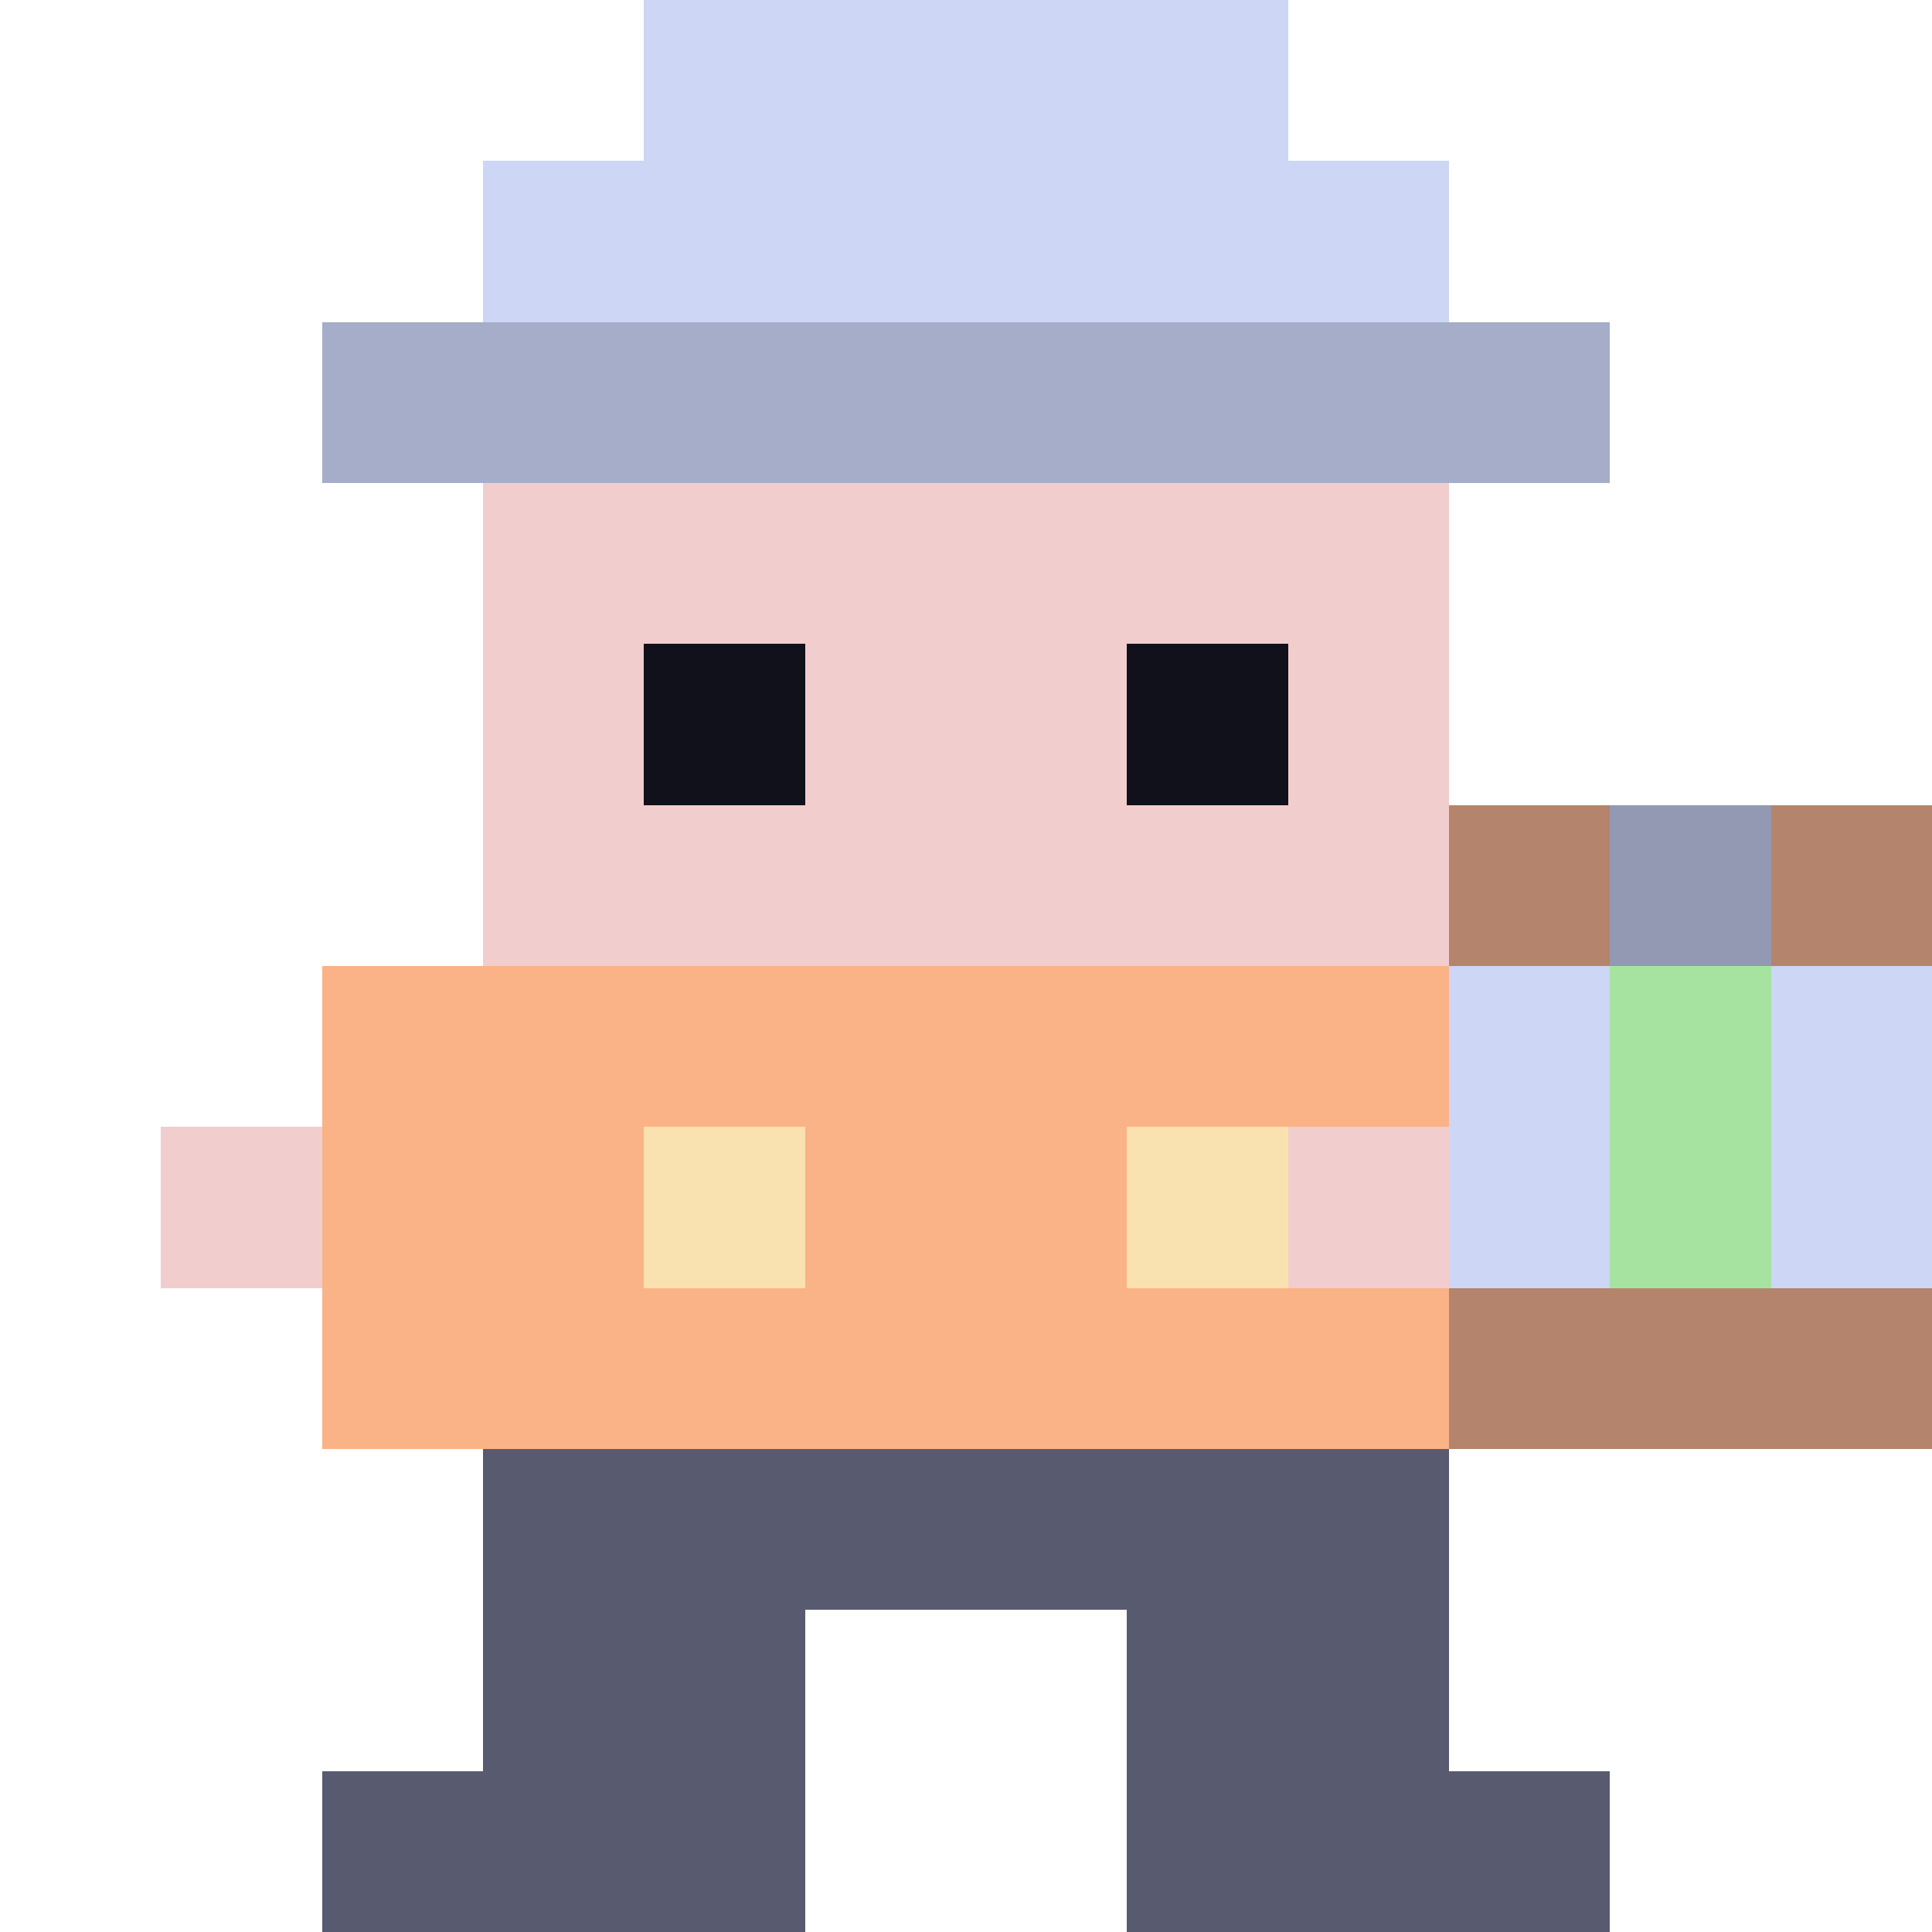
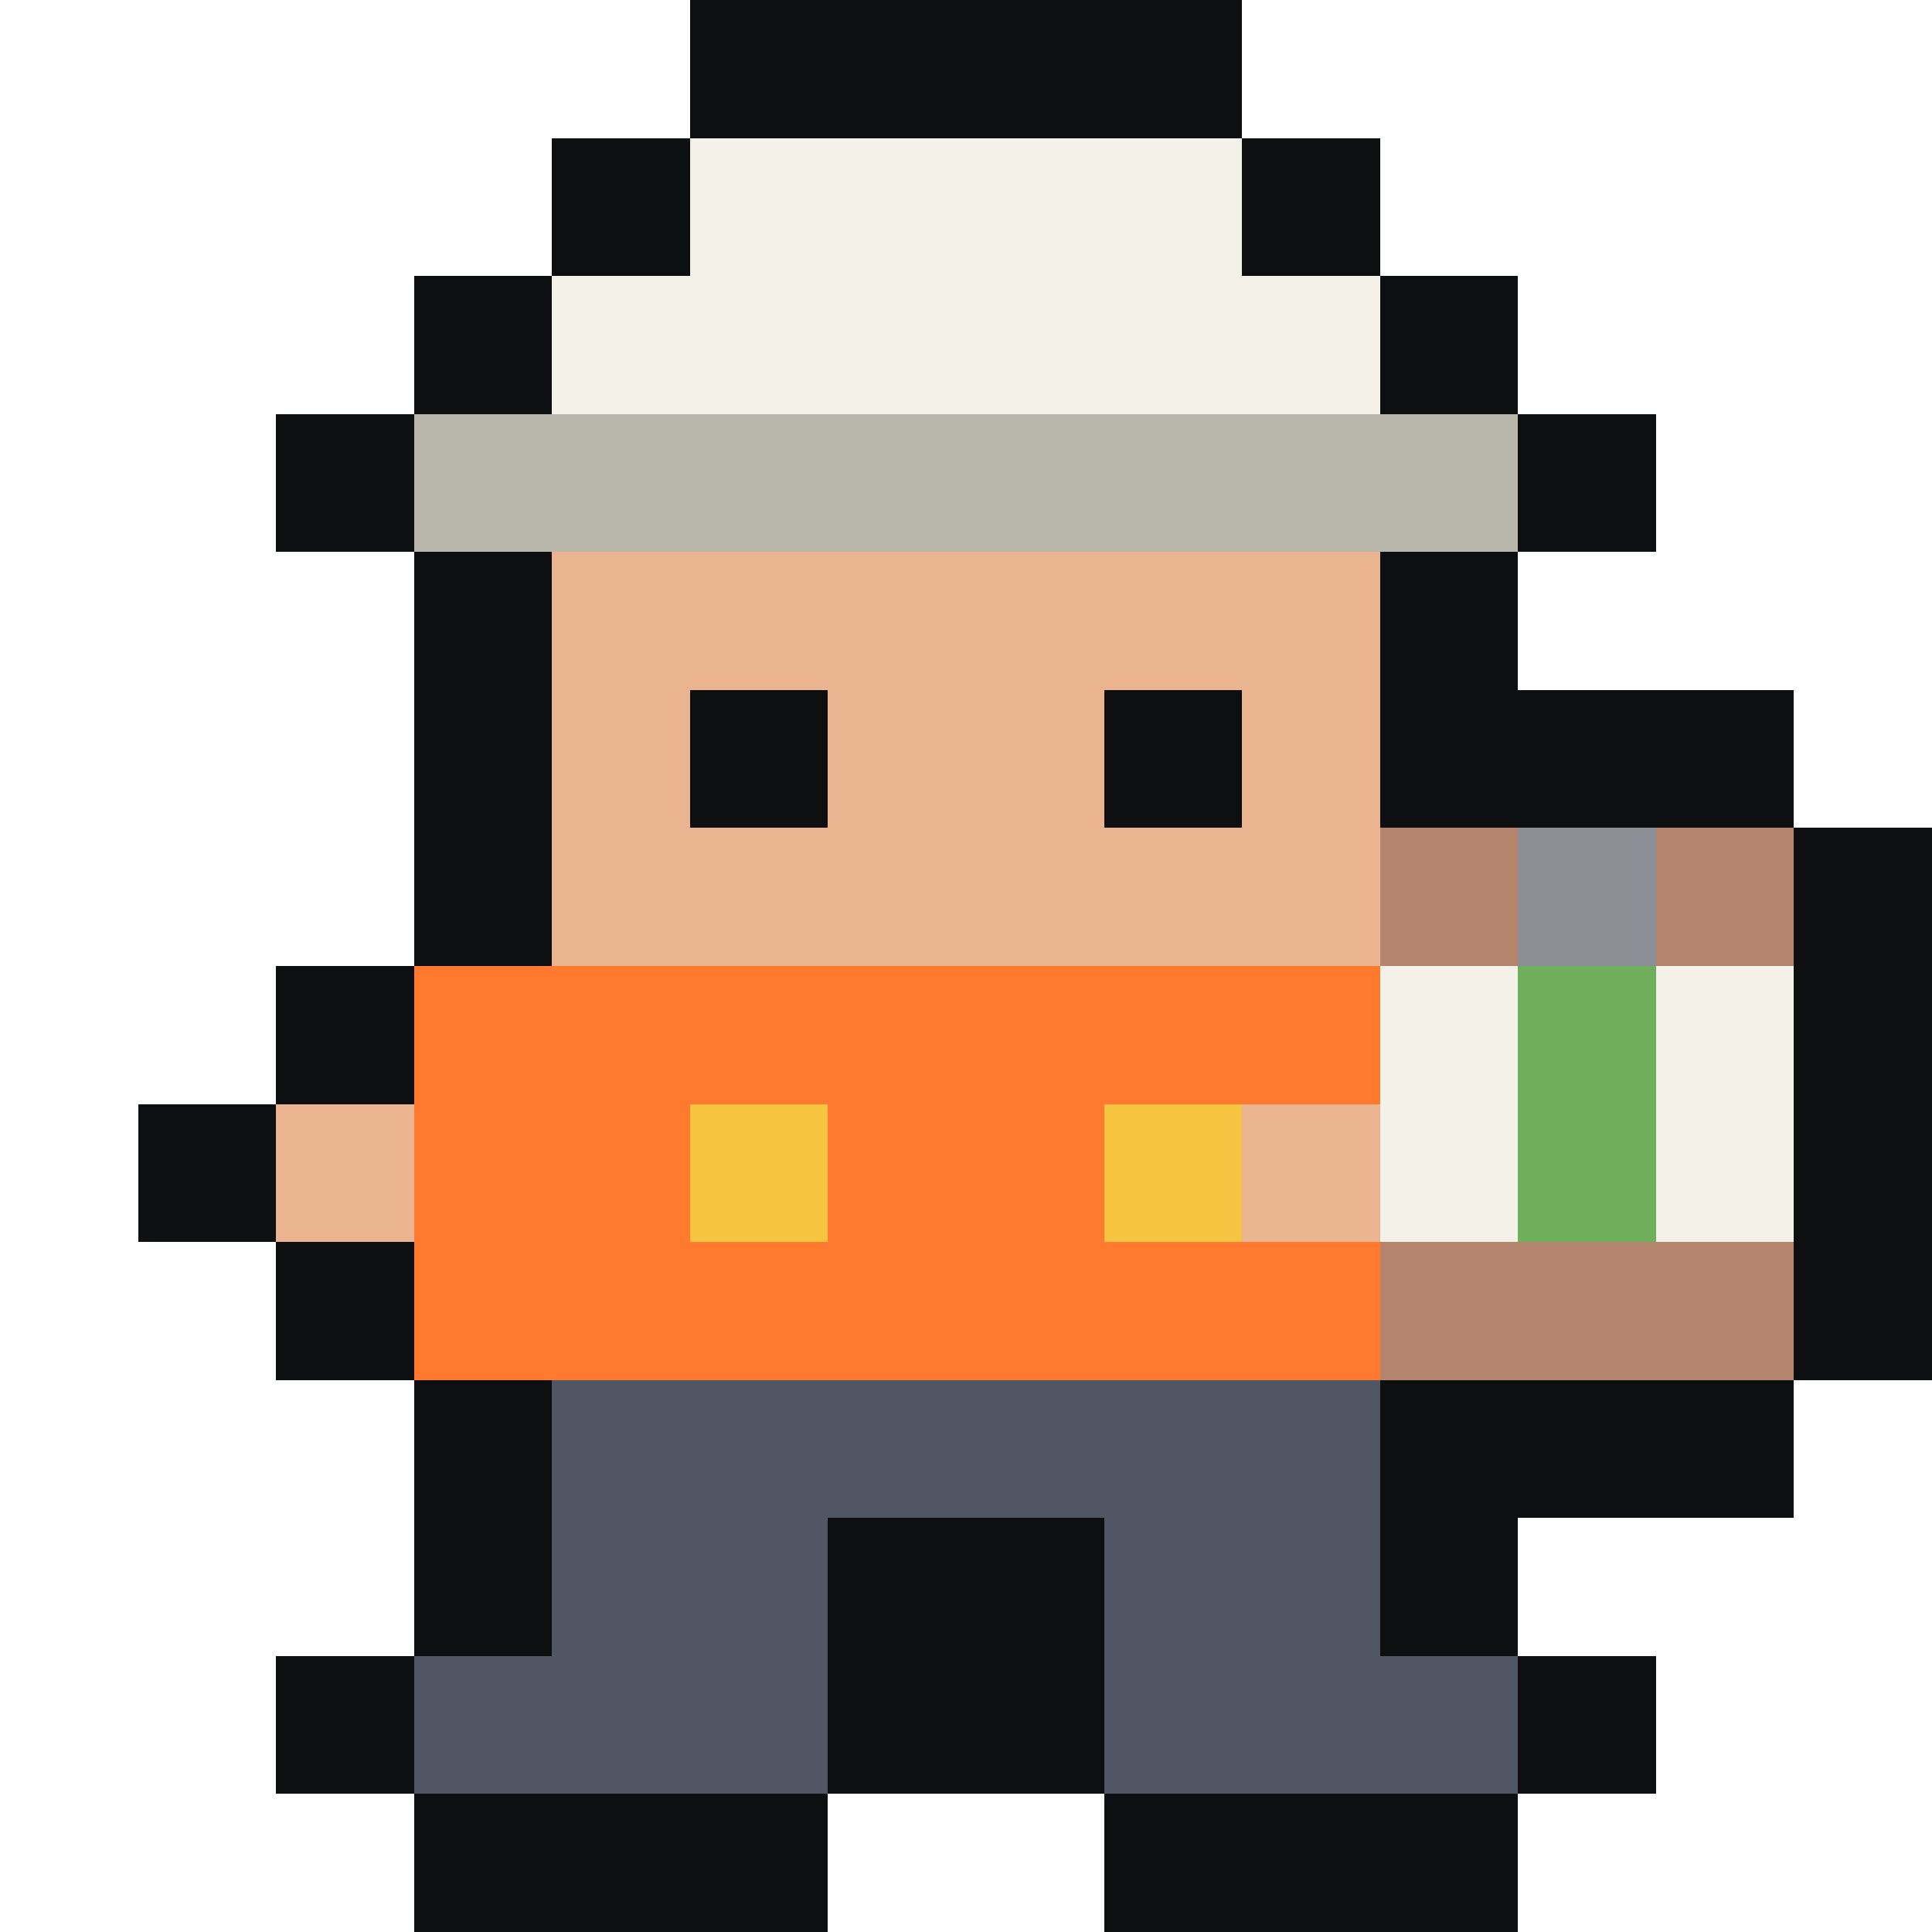
- <svg xmlns="http://www.w3.org/2000/svg" viewBox="0 0 12 12" shape-rendering="crispEdges">
-   <rect x="4" y="0" width="1" height="1" fill="#cdd6f4" />
-   <rect x="5" y="0" width="1" height="1" fill="#cdd6f4" />
-   <rect x="6" y="0" width="1" height="1" fill="#cdd6f4" />
-   <rect x="7" y="0" width="1" height="1" fill="#cdd6f4" />
-   <rect x="3" y="1" width="1" height="1" fill="#cdd6f4" />
-   <rect x="4" y="1" width="1" height="1" fill="#cdd6f4" />
-   <rect x="5" y="1" width="1" height="1" fill="#cdd6f4" />
-   <rect x="6" y="1" width="1" height="1" fill="#cdd6f4" />
-   <rect x="7" y="1" width="1" height="1" fill="#cdd6f4" />
-   <rect x="8" y="1" width="1" height="1" fill="#cdd6f4" />
-   <rect x="2" y="2" width="1" height="1" fill="#a6adc8" />
-   <rect x="3" y="2" width="1" height="1" fill="#a6adc8" />
-   <rect x="4" y="2" width="1" height="1" fill="#a6adc8" />
-   <rect x="5" y="2" width="1" height="1" fill="#a6adc8" />
-   <rect x="6" y="2" width="1" height="1" fill="#a6adc8" />
-   <rect x="7" y="2" width="1" height="1" fill="#a6adc8" />
-   <rect x="8" y="2" width="1" height="1" fill="#a6adc8" />
-   <rect x="9" y="2" width="1" height="1" fill="#a6adc8" />
-   <rect x="3" y="3" width="1" height="1" fill="#f2cdcd" />
-   <rect x="4" y="3" width="1" height="1" fill="#f2cdcd" />
-   <rect x="5" y="3" width="1" height="1" fill="#f2cdcd" />
-   <rect x="6" y="3" width="1" height="1" fill="#f2cdcd" />
-   <rect x="7" y="3" width="1" height="1" fill="#f2cdcd" />
-   <rect x="8" y="3" width="1" height="1" fill="#f2cdcd" />
-   <rect x="3" y="4" width="1" height="1" fill="#f2cdcd" />
-   <rect x="4" y="4" width="1" height="1" fill="#11111b" />
-   <rect x="5" y="4" width="1" height="1" fill="#f2cdcd" />
-   <rect x="6" y="4" width="1" height="1" fill="#f2cdcd" />
-   <rect x="7" y="4" width="1" height="1" fill="#11111b" />
-   <rect x="8" y="4" width="1" height="1" fill="#f2cdcd" />
-   <rect x="3" y="5" width="1" height="1" fill="#f2cdcd" />
-   <rect x="4" y="5" width="1" height="1" fill="#f2cdcd" />
-   <rect x="5" y="5" width="1" height="1" fill="#f2cdcd" />
-   <rect x="6" y="5" width="1" height="1" fill="#f2cdcd" />
-   <rect x="7" y="5" width="1" height="1" fill="#f2cdcd" />
-   <rect x="8" y="5" width="1" height="1" fill="#f2cdcd" />
-   <rect x="9" y="5" width="1" height="1" fill="#b4846c" />
-   <rect x="10" y="5" width="1" height="1" fill="#9399b2" />
-   <rect x="11" y="5" width="1" height="1" fill="#b4846c" />
-   <rect x="2" y="6" width="1" height="1" fill="#fab387" />
-   <rect x="3" y="6" width="1" height="1" fill="#fab387" />
-   <rect x="4" y="6" width="1" height="1" fill="#fab387" />
-   <rect x="5" y="6" width="1" height="1" fill="#fab387" />
-   <rect x="6" y="6" width="1" height="1" fill="#fab387" />
-   <rect x="7" y="6" width="1" height="1" fill="#fab387" />
-   <rect x="8" y="6" width="1" height="1" fill="#fab387" />
-   <rect x="9" y="6" width="1" height="1" fill="#cdd6f4" />
-   <rect x="10" y="6" width="1" height="1" fill="#a6e3a1" />
-   <rect x="11" y="6" width="1" height="1" fill="#cdd6f4" />
-   <rect x="1" y="7" width="1" height="1" fill="#f2cdcd" />
-   <rect x="2" y="7" width="1" height="1" fill="#fab387" />
-   <rect x="3" y="7" width="1" height="1" fill="#fab387" />
-   <rect x="4" y="7" width="1" height="1" fill="#f9e2af" />
-   <rect x="5" y="7" width="1" height="1" fill="#fab387" />
-   <rect x="6" y="7" width="1" height="1" fill="#fab387" />
-   <rect x="7" y="7" width="1" height="1" fill="#f9e2af" />
-   <rect x="8" y="7" width="1" height="1" fill="#f2cdcd" />
-   <rect x="9" y="7" width="1" height="1" fill="#cdd6f4" />
-   <rect x="10" y="7" width="1" height="1" fill="#a6e3a1" />
-   <rect x="11" y="7" width="1" height="1" fill="#cdd6f4" />
-   <rect x="2" y="8" width="1" height="1" fill="#fab387" />
-   <rect x="3" y="8" width="1" height="1" fill="#fab387" />
-   <rect x="4" y="8" width="1" height="1" fill="#fab387" />
-   <rect x="5" y="8" width="1" height="1" fill="#fab387" />
-   <rect x="6" y="8" width="1" height="1" fill="#fab387" />
-   <rect x="7" y="8" width="1" height="1" fill="#fab387" />
-   <rect x="8" y="8" width="1" height="1" fill="#fab387" />
-   <rect x="9" y="8" width="1" height="1" fill="#b4846c" />
-   <rect x="10" y="8" width="1" height="1" fill="#b4846c" />
-   <rect x="11" y="8" width="1" height="1" fill="#b4846c" />
-   <rect x="3" y="9" width="1" height="1" fill="#585b70" />
-   <rect x="4" y="9" width="1" height="1" fill="#585b70" />
-   <rect x="5" y="9" width="1" height="1" fill="#585b70" />
-   <rect x="6" y="9" width="1" height="1" fill="#585b70" />
-   <rect x="7" y="9" width="1" height="1" fill="#585b70" />
-   <rect x="8" y="9" width="1" height="1" fill="#585b70" />
-   <rect x="3" y="10" width="1" height="1" fill="#585b70" />
-   <rect x="4" y="10" width="1" height="1" fill="#585b70" />
-   <rect x="7" y="10" width="1" height="1" fill="#585b70" />
-   <rect x="8" y="10" width="1" height="1" fill="#585b70" />
-   <rect x="2" y="11" width="1" height="1" fill="#585b70" />
-   <rect x="3" y="11" width="1" height="1" fill="#585b70" />
-   <rect x="4" y="11" width="1" height="1" fill="#585b70" />
-   <rect x="7" y="11" width="1" height="1" fill="#585b70" />
-   <rect x="8" y="11" width="1" height="1" fill="#585b70" />
-   <rect x="9" y="11" width="1" height="1" fill="#585b70" />
+ <svg xmlns="http://www.w3.org/2000/svg" viewBox="0 0 14 14" shape-rendering="crispEdges">
+   <rect x="5" y="0" width="1" height="1" fill="#0E0F11" />
+   <rect x="6" y="0" width="1" height="1" fill="#0E0F11" />
+   <rect x="7" y="0" width="1" height="1" fill="#0E0F11" />
+   <rect x="8" y="0" width="1" height="1" fill="#0E0F11" />
+   <rect x="4" y="1" width="1" height="1" fill="#0E0F11" />
+   <rect x="5" y="1" width="1" height="1" fill="#F4F1E8" />
+   <rect x="6" y="1" width="1" height="1" fill="#F4F1E8" />
+   <rect x="7" y="1" width="1" height="1" fill="#F4F1E8" />
+   <rect x="8" y="1" width="1" height="1" fill="#F4F1E8" />
+   <rect x="9" y="1" width="1" height="1" fill="#0E0F11" />
+   <rect x="3" y="2" width="1" height="1" fill="#0E0F11" />
+   <rect x="4" y="2" width="1" height="1" fill="#F4F1E8" />
+   <rect x="5" y="2" width="1" height="1" fill="#F4F1E8" />
+   <rect x="6" y="2" width="1" height="1" fill="#F4F1E8" />
+   <rect x="7" y="2" width="1" height="1" fill="#F4F1E8" />
+   <rect x="8" y="2" width="1" height="1" fill="#F4F1E8" />
+   <rect x="9" y="2" width="1" height="1" fill="#F4F1E8" />
+   <rect x="10" y="2" width="1" height="1" fill="#0E0F11" />
+   <rect x="2" y="3" width="1" height="1" fill="#0E0F11" />
+   <rect x="3" y="3" width="1" height="1" fill="#B9B6AC" />
+   <rect x="4" y="3" width="1" height="1" fill="#B9B6AC" />
+   <rect x="5" y="3" width="1" height="1" fill="#B9B6AC" />
+   <rect x="6" y="3" width="1" height="1" fill="#B9B6AC" />
+   <rect x="7" y="3" width="1" height="1" fill="#B9B6AC" />
+   <rect x="8" y="3" width="1" height="1" fill="#B9B6AC" />
+   <rect x="9" y="3" width="1" height="1" fill="#B9B6AC" />
+   <rect x="10" y="3" width="1" height="1" fill="#B9B6AC" />
+   <rect x="11" y="3" width="1" height="1" fill="#0E0F11" />
+   <rect x="3" y="4" width="1" height="1" fill="#0E0F11" />
+   <rect x="4" y="4" width="1" height="1" fill="#E9B48F" />
+   <rect x="5" y="4" width="1" height="1" fill="#E9B48F" />
+   <rect x="6" y="4" width="1" height="1" fill="#E9B48F" />
+   <rect x="7" y="4" width="1" height="1" fill="#E9B48F" />
+   <rect x="8" y="4" width="1" height="1" fill="#E9B48F" />
+   <rect x="9" y="4" width="1" height="1" fill="#E9B48F" />
+   <rect x="10" y="4" width="1" height="1" fill="#0E0F11" />
+   <rect x="3" y="5" width="1" height="1" fill="#0E0F11" />
+   <rect x="4" y="5" width="1" height="1" fill="#E9B48F" />
+   <rect x="5" y="5" width="1" height="1" fill="#0E0F11" />
+   <rect x="6" y="5" width="1" height="1" fill="#E9B48F" />
+   <rect x="7" y="5" width="1" height="1" fill="#E9B48F" />
+   <rect x="8" y="5" width="1" height="1" fill="#0E0F11" />
+   <rect x="9" y="5" width="1" height="1" fill="#E9B48F" />
+   <rect x="10" y="5" width="1" height="1" fill="#0E0F11" />
+   <rect x="11" y="5" width="1" height="1" fill="#0E0F11" />
+   <rect x="12" y="5" width="1" height="1" fill="#0E0F11" />
+   <rect x="3" y="6" width="1" height="1" fill="#0E0F11" />
+   <rect x="4" y="6" width="1" height="1" fill="#E9B48F" />
+   <rect x="5" y="6" width="1" height="1" fill="#E9B48F" />
+   <rect x="6" y="6" width="1" height="1" fill="#E9B48F" />
+   <rect x="7" y="6" width="1" height="1" fill="#E9B48F" />
+   <rect x="8" y="6" width="1" height="1" fill="#E9B48F" />
+   <rect x="9" y="6" width="1" height="1" fill="#E9B48F" />
+   <rect x="10" y="6" width="1" height="1" fill="#B4846C" />
+   <rect x="11" y="6" width="1" height="1" fill="#8C8F96" />
+   <rect x="12" y="6" width="1" height="1" fill="#B4846C" />
+   <rect x="13" y="6" width="1" height="1" fill="#0E0F11" />
+   <rect x="2" y="7" width="1" height="1" fill="#0E0F11" />
+   <rect x="3" y="7" width="1" height="1" fill="#FF7A2F" />
+   <rect x="4" y="7" width="1" height="1" fill="#FF7A2F" />
+   <rect x="5" y="7" width="1" height="1" fill="#FF7A2F" />
+   <rect x="6" y="7" width="1" height="1" fill="#FF7A2F" />
+   <rect x="7" y="7" width="1" height="1" fill="#FF7A2F" />
+   <rect x="8" y="7" width="1" height="1" fill="#FF7A2F" />
+   <rect x="9" y="7" width="1" height="1" fill="#FF7A2F" />
+   <rect x="10" y="7" width="1" height="1" fill="#F4F1E8" />
+   <rect x="11" y="7" width="1" height="1" fill="#6FAF5B" />
+   <rect x="12" y="7" width="1" height="1" fill="#F4F1E8" />
+   <rect x="13" y="7" width="1" height="1" fill="#0E0F11" />
+   <rect x="1" y="8" width="1" height="1" fill="#0E0F11" />
+   <rect x="2" y="8" width="1" height="1" fill="#E9B48F" />
+   <rect x="3" y="8" width="1" height="1" fill="#FF7A2F" />
+   <rect x="4" y="8" width="1" height="1" fill="#FF7A2F" />
+   <rect x="5" y="8" width="1" height="1" fill="#F5C542" />
+   <rect x="6" y="8" width="1" height="1" fill="#FF7A2F" />
+   <rect x="7" y="8" width="1" height="1" fill="#FF7A2F" />
+   <rect x="8" y="8" width="1" height="1" fill="#F5C542" />
+   <rect x="9" y="8" width="1" height="1" fill="#E9B48F" />
+   <rect x="10" y="8" width="1" height="1" fill="#F4F1E8" />
+   <rect x="11" y="8" width="1" height="1" fill="#6FAF5B" />
+   <rect x="12" y="8" width="1" height="1" fill="#F4F1E8" />
+   <rect x="13" y="8" width="1" height="1" fill="#0E0F11" />
+   <rect x="2" y="9" width="1" height="1" fill="#0E0F11" />
+   <rect x="3" y="9" width="1" height="1" fill="#FF7A2F" />
+   <rect x="4" y="9" width="1" height="1" fill="#FF7A2F" />
+   <rect x="5" y="9" width="1" height="1" fill="#FF7A2F" />
+   <rect x="6" y="9" width="1" height="1" fill="#FF7A2F" />
+   <rect x="7" y="9" width="1" height="1" fill="#FF7A2F" />
+   <rect x="8" y="9" width="1" height="1" fill="#FF7A2F" />
+   <rect x="9" y="9" width="1" height="1" fill="#FF7A2F" />
+   <rect x="10" y="9" width="1" height="1" fill="#B4846C" />
+   <rect x="11" y="9" width="1" height="1" fill="#B4846C" />
+   <rect x="12" y="9" width="1" height="1" fill="#B4846C" />
+   <rect x="13" y="9" width="1" height="1" fill="#0E0F11" />
+   <rect x="3" y="10" width="1" height="1" fill="#0E0F11" />
+   <rect x="4" y="10" width="1" height="1" fill="#505664" />
+   <rect x="5" y="10" width="1" height="1" fill="#505664" />
+   <rect x="6" y="10" width="1" height="1" fill="#505664" />
+   <rect x="7" y="10" width="1" height="1" fill="#505664" />
+   <rect x="8" y="10" width="1" height="1" fill="#505664" />
+   <rect x="9" y="10" width="1" height="1" fill="#505664" />
+   <rect x="10" y="10" width="1" height="1" fill="#0E0F11" />
+   <rect x="11" y="10" width="1" height="1" fill="#0E0F11" />
+   <rect x="12" y="10" width="1" height="1" fill="#0E0F11" />
+   <rect x="3" y="11" width="1" height="1" fill="#0E0F11" />
+   <rect x="4" y="11" width="1" height="1" fill="#505664" />
+   <rect x="5" y="11" width="1" height="1" fill="#505664" />
+   <rect x="6" y="11" width="1" height="1" fill="#0E0F11" />
+   <rect x="7" y="11" width="1" height="1" fill="#0E0F11" />
+   <rect x="8" y="11" width="1" height="1" fill="#505664" />
+   <rect x="9" y="11" width="1" height="1" fill="#505664" />
+   <rect x="10" y="11" width="1" height="1" fill="#0E0F11" />
+   <rect x="2" y="12" width="1" height="1" fill="#0E0F11" />
+   <rect x="3" y="12" width="1" height="1" fill="#505664" />
+   <rect x="4" y="12" width="1" height="1" fill="#505664" />
+   <rect x="5" y="12" width="1" height="1" fill="#505664" />
+   <rect x="6" y="12" width="1" height="1" fill="#0E0F11" />
+   <rect x="7" y="12" width="1" height="1" fill="#0E0F11" />
+   <rect x="8" y="12" width="1" height="1" fill="#505664" />
+   <rect x="9" y="12" width="1" height="1" fill="#505664" />
+   <rect x="10" y="12" width="1" height="1" fill="#505664" />
+   <rect x="11" y="12" width="1" height="1" fill="#0E0F11" />
+   <rect x="3" y="13" width="1" height="1" fill="#0E0F11" />
+   <rect x="4" y="13" width="1" height="1" fill="#0E0F11" />
+   <rect x="5" y="13" width="1" height="1" fill="#0E0F11" />
+   <rect x="8" y="13" width="1" height="1" fill="#0E0F11" />
+   <rect x="9" y="13" width="1" height="1" fill="#0E0F11" />
+   <rect x="10" y="13" width="1" height="1" fill="#0E0F11" />
</svg>
